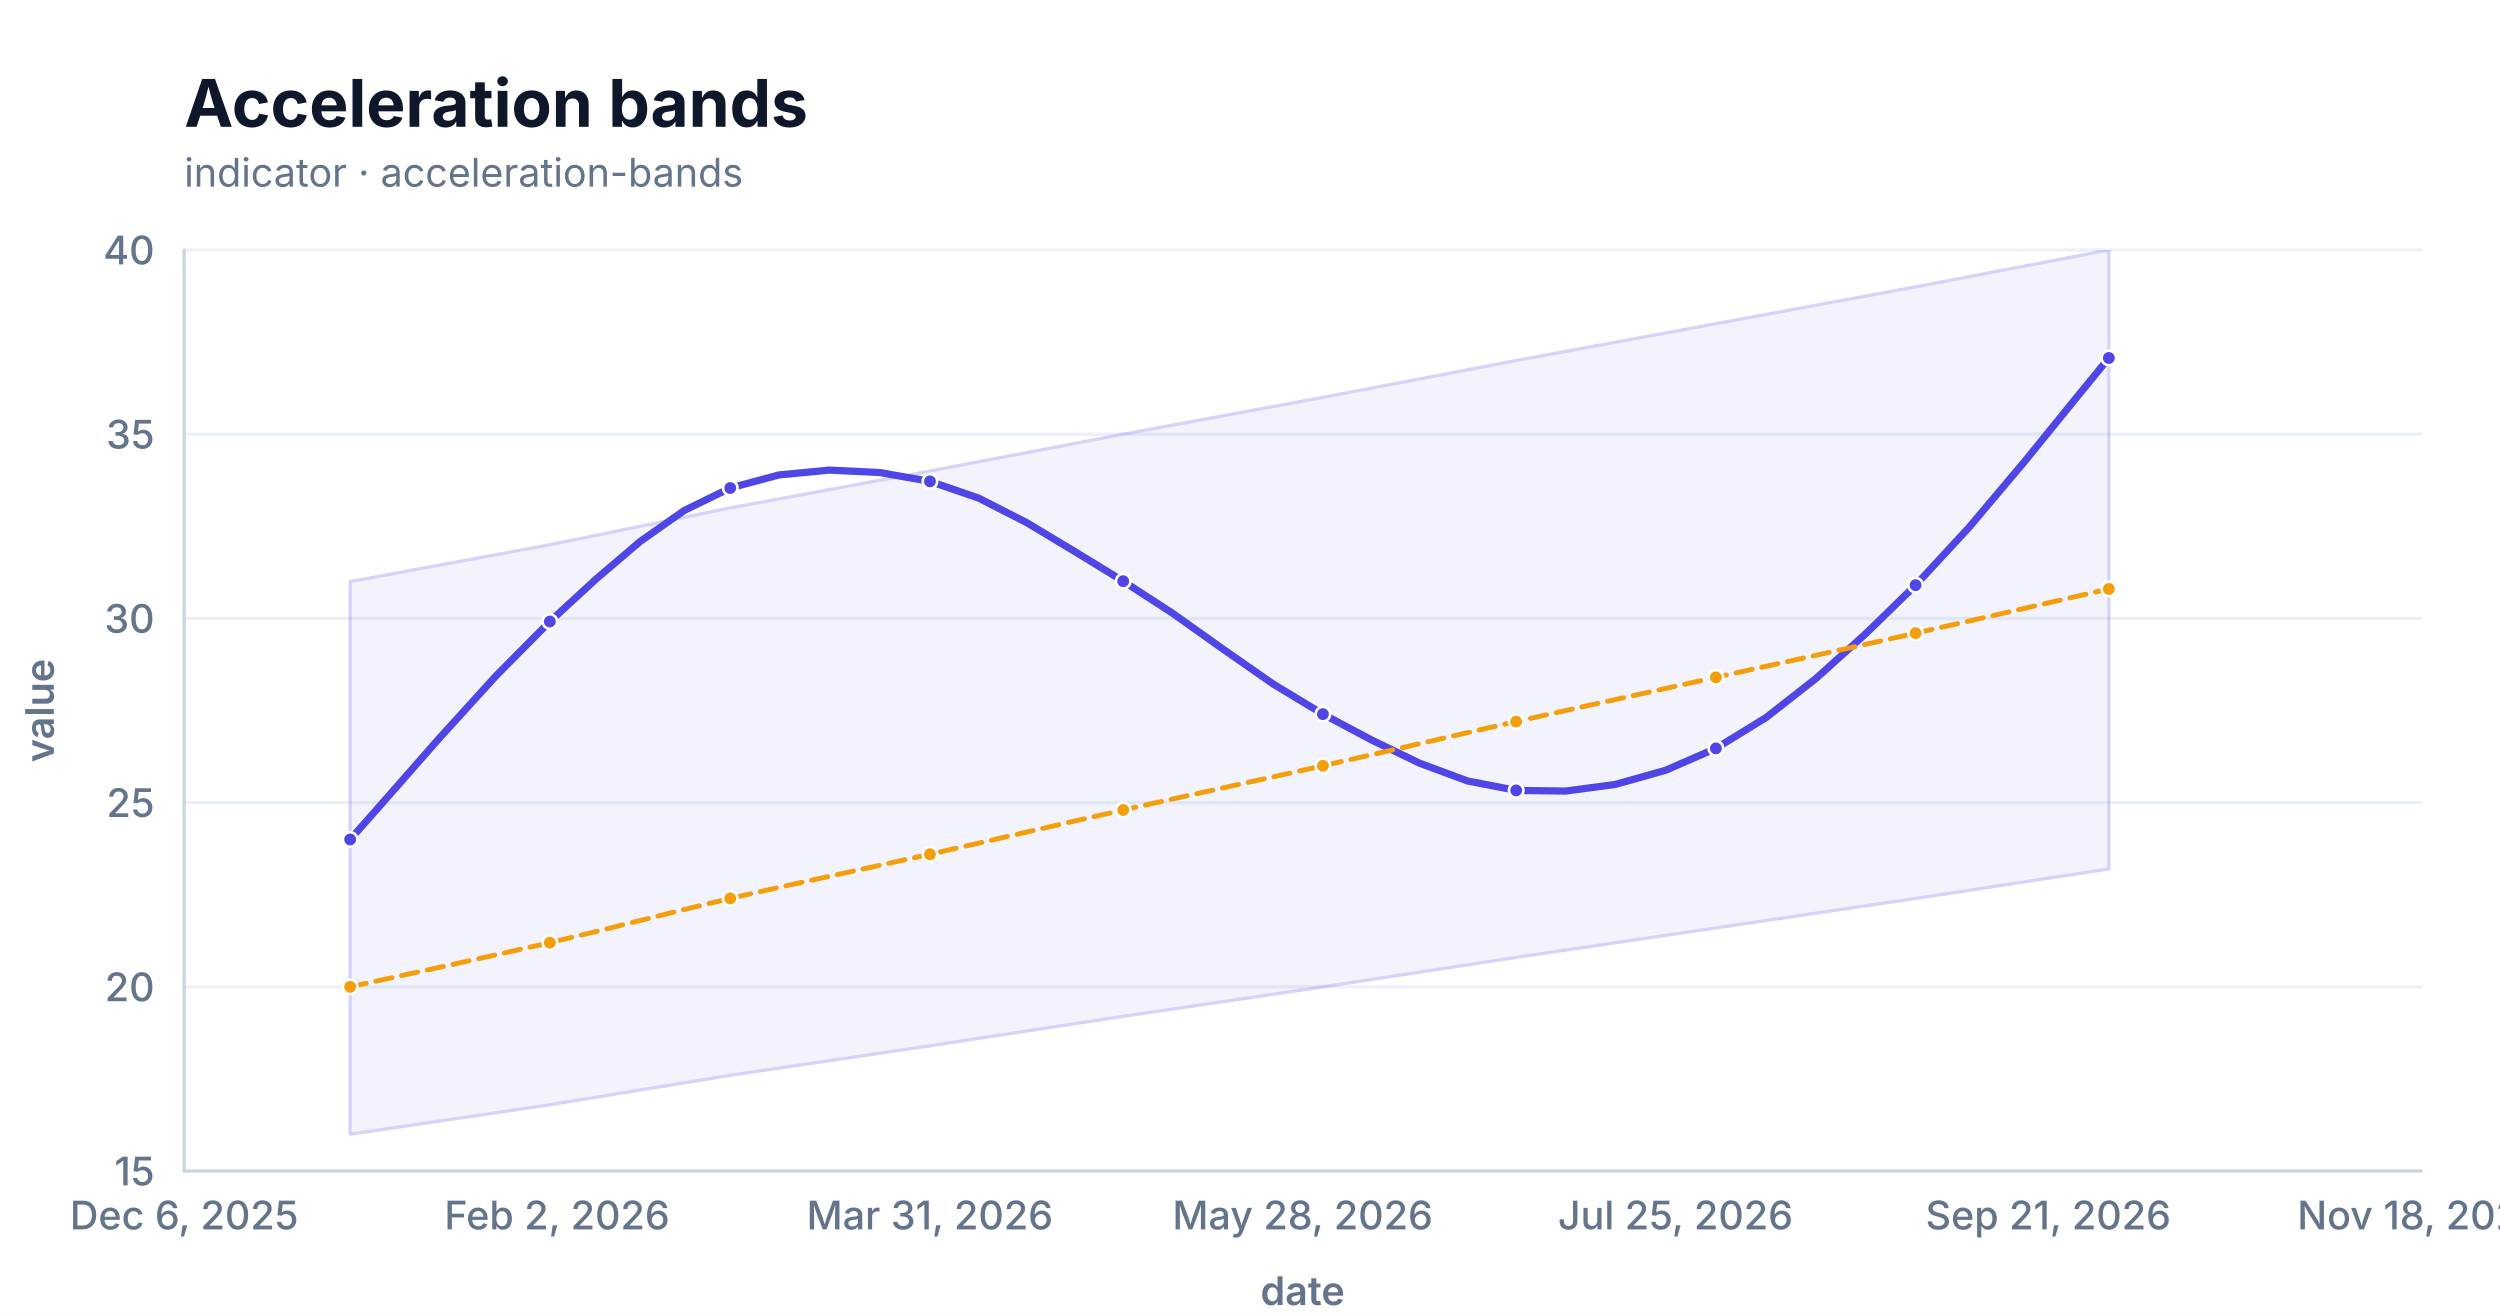
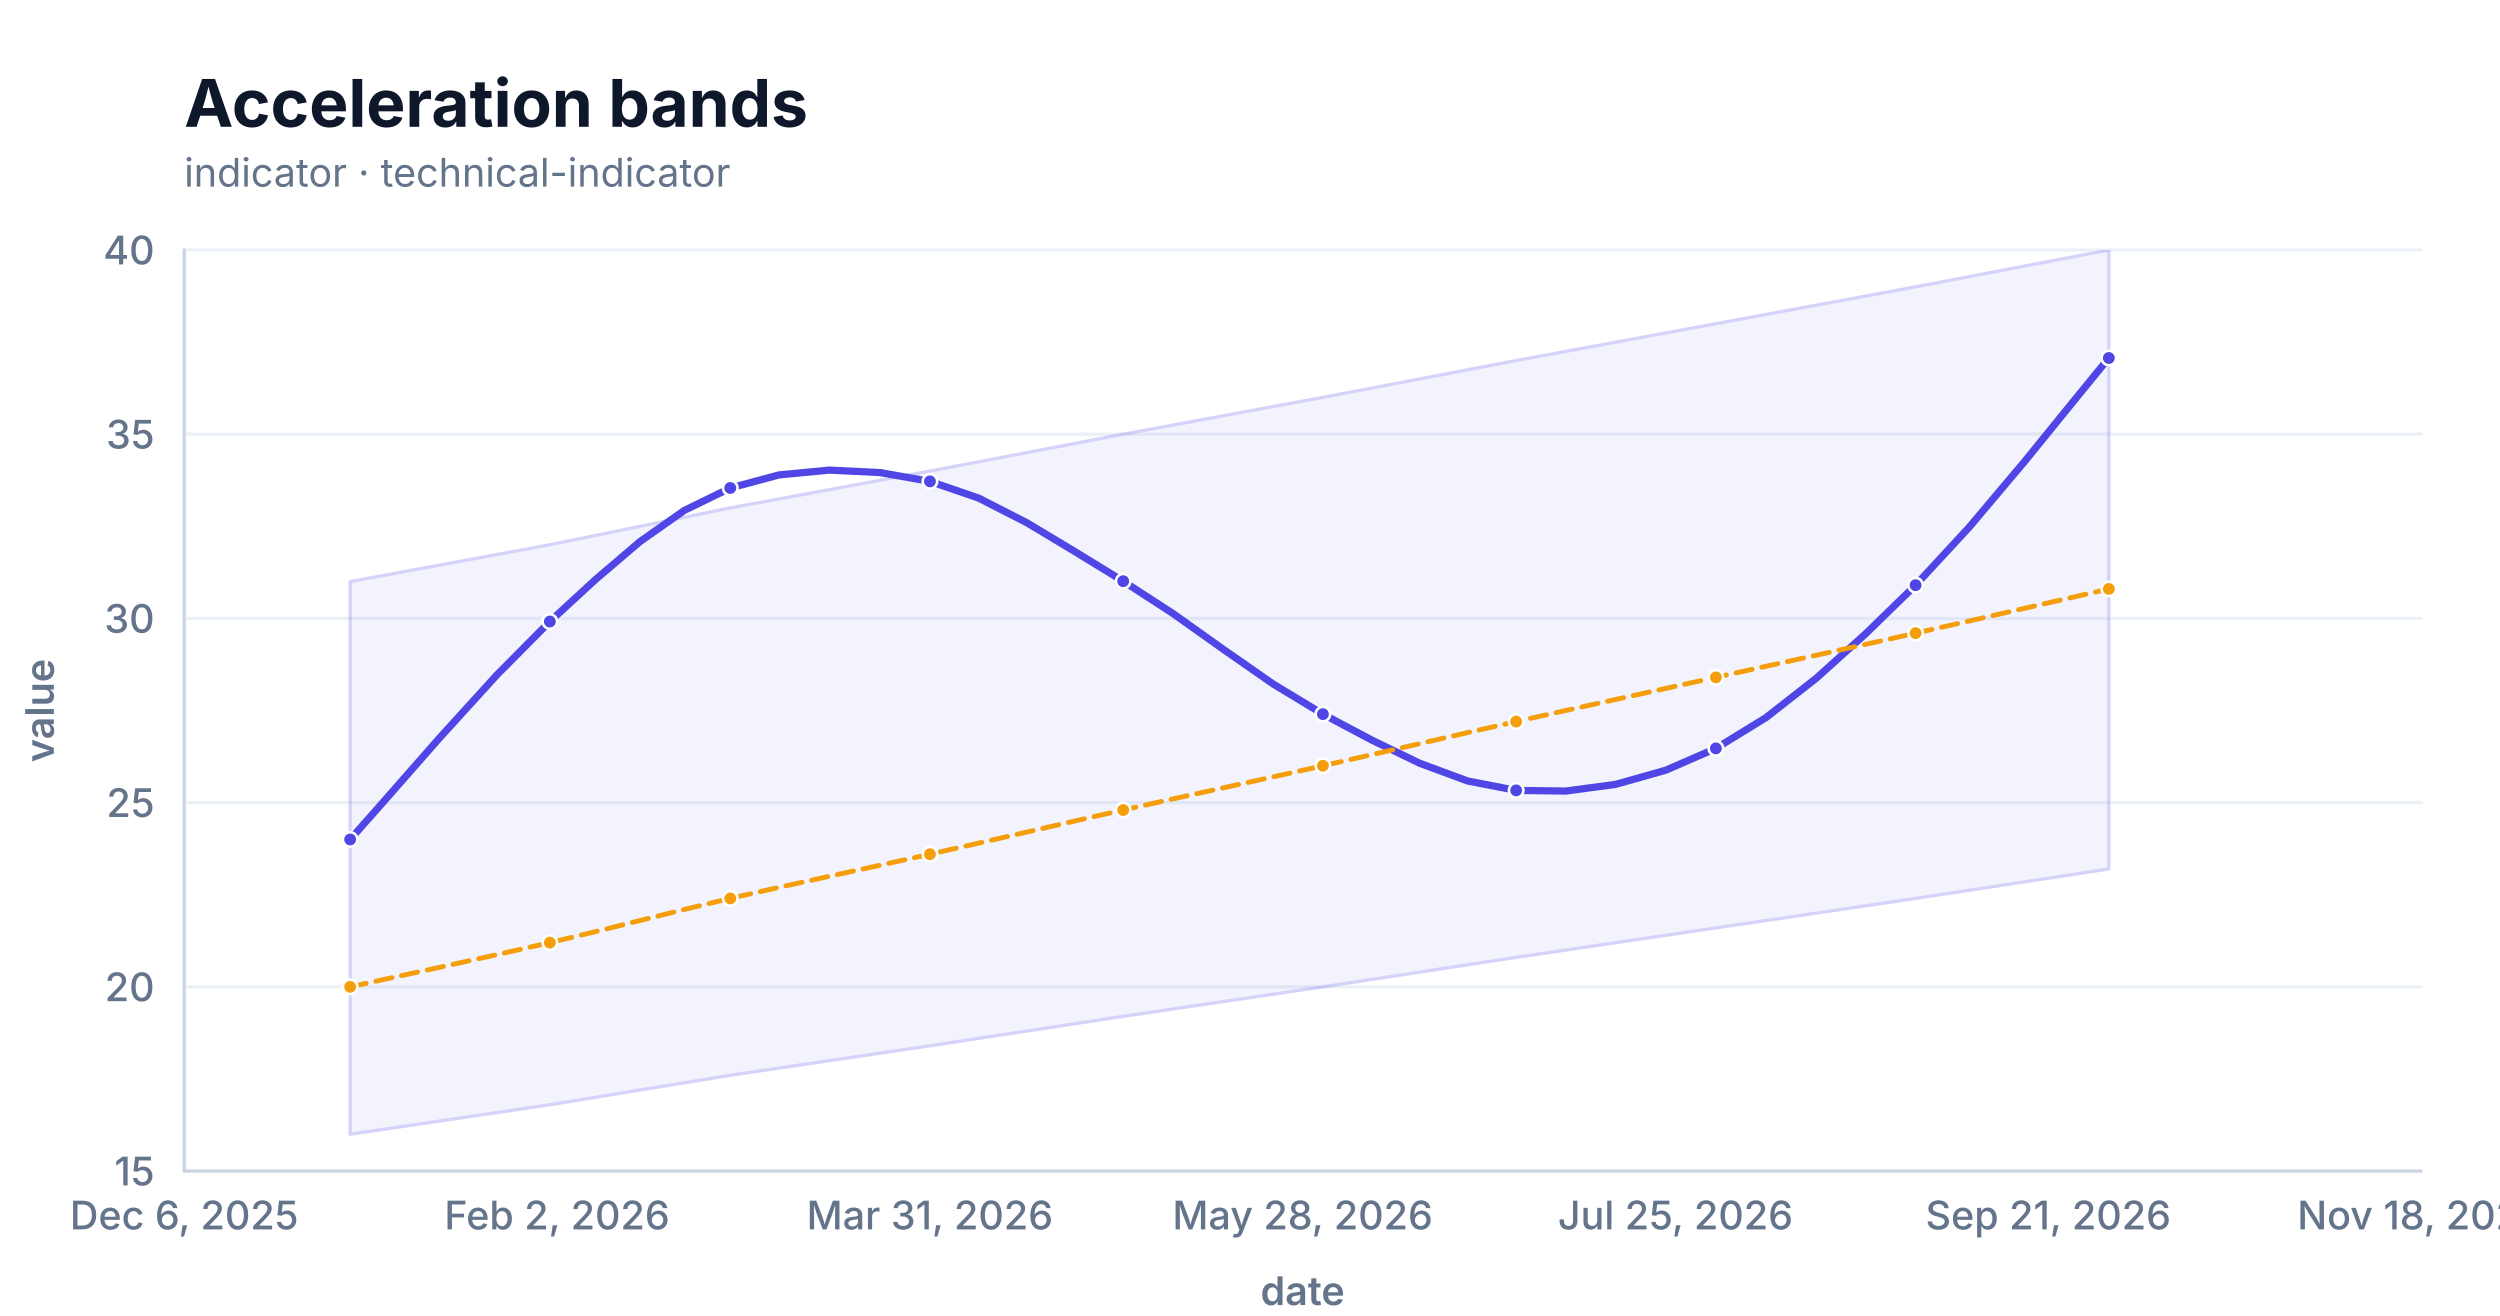
<svg xmlns="http://www.w3.org/2000/svg" width="760" height="400" viewBox="0 0 760 400" role="img" aria-labelledby="title description">
  <defs>
    <clipPath id="clip-1">
      <rect x="56" y="76" width="680" height="280" />
    </clipPath>
  </defs>
  <rect width="100%" height="100%" fill="#ffffff" />
  <g data-scene-node="scene:root">
    <line data-scene-node="axis-y:grid:1" opacity="0.82" x1="56" y1="300" x2="736" y2="300" fill="none" stroke="#e8eef6" stroke-width="1" stroke-linecap="round" />
    <line data-scene-node="axis-y:grid:2" opacity="0.82" x1="56" y1="244" x2="736" y2="244" fill="none" stroke="#e8eef6" stroke-width="1" stroke-linecap="round" />
    <line data-scene-node="axis-y:grid:3" opacity="0.82" x1="56" y1="188" x2="736" y2="188" fill="none" stroke="#e8eef6" stroke-width="1" stroke-linecap="round" />
    <line data-scene-node="axis-y:grid:4" opacity="0.82" x1="56" y1="132" x2="736" y2="132" fill="none" stroke="#e8eef6" stroke-width="1" stroke-linecap="round" />
    <line data-scene-node="axis-y:grid:5" opacity="0.82" x1="56" y1="76" x2="736" y2="76" fill="none" stroke="#e8eef6" stroke-width="1" stroke-linecap="round" />
    <g data-scene-node="layer-0:group" clip-path="url(#clip-1)">
      <path data-scene-node="layer-0:indicator-band" opacity="0.24" d="M 106.447 176.8 L 167.157 165.6 L 221.993 154.4 L 282.703 143.2 L 341.455 132 L 402.165 120.8 L 460.917 109.6 L 521.628 98.4 L 582.338 87.2 L 641.09 76 L 641.09 264.16 L 582.338 273.12 L 521.628 282.08 L 460.917 291.04 L 402.165 300 L 341.455 308.96 L 282.703 317.92 L 221.993 326.88 L 167.157 335.84 L 106.447 344.8 Z" fill="#4f46e547" stroke="#4f46e5" stroke-width="1" stroke-linejoin="round" />
      <path data-scene-node="layer-0:indicator-line:0" d="M 106.447 255.2 L 117.494 242.693 L 133.375 224.609 L 150.97 205.257 L 167.157 188.944 L 181.142 176.087 L 194.575 164.632 L 208.008 155.184 L 221.993 148.35 L 236.803 144.376 L 252.103 142.911 L 267.525 143.663 L 282.703 146.34 L 297.483 151.415 L 312.079 158.861 L 326.675 167.632 L 341.455 176.684 L 356.541 186.483 L 371.81 197.336 L 387.08 207.966 L 402.165 217.094 L 416.945 224.944 L 431.541 232.011 L 446.138 237.416 L 460.917 240.281 L 475.957 240.481 L 491.15 238.446 L 506.404 234.137 L 521.628 227.51 L 536.851 218.152 L 552.105 206.219 L 567.298 192.527 L 582.338 177.892 L 598.541 160.375 L 615.509 140.259 L 630.579 121.695 L 641.09 108.829" fill="none" stroke="#4f46e5" stroke-width="2.2" stroke-linecap="round" stroke-linejoin="round" />
      <circle data-scene-node="layer-0:indicator-point:0:0" cx="106.447" cy="255.2" r="2.2" fill="#4f46e5" stroke="#ffffff" stroke-width="0.8" />
      <circle data-scene-node="layer-0:indicator-point:0:1" cx="167.157" cy="188.944" r="2.2" fill="#4f46e5" stroke="#ffffff" stroke-width="0.8" />
      <circle data-scene-node="layer-0:indicator-point:0:2" cx="221.993" cy="148.35" r="2.2" fill="#4f46e5" stroke="#ffffff" stroke-width="0.8" />
      <circle data-scene-node="layer-0:indicator-point:0:3" cx="282.703" cy="146.34" r="2.2" fill="#4f46e5" stroke="#ffffff" stroke-width="0.8" />
      <circle data-scene-node="layer-0:indicator-point:0:4" cx="341.455" cy="176.684" r="2.2" fill="#4f46e5" stroke="#ffffff" stroke-width="0.8" />
      <circle data-scene-node="layer-0:indicator-point:0:5" cx="402.165" cy="217.094" r="2.2" fill="#4f46e5" stroke="#ffffff" stroke-width="0.8" />
      <circle data-scene-node="layer-0:indicator-point:0:6" cx="460.917" cy="240.281" r="2.2" fill="#4f46e5" stroke="#ffffff" stroke-width="0.8" />
      <circle data-scene-node="layer-0:indicator-point:0:7" cx="521.628" cy="227.51" r="2.2" fill="#4f46e5" stroke="#ffffff" stroke-width="0.8" />
      <circle data-scene-node="layer-0:indicator-point:0:8" cx="582.338" cy="177.892" r="2.2" fill="#4f46e5" stroke="#ffffff" stroke-width="0.8" />
      <circle data-scene-node="layer-0:indicator-point:0:9" cx="641.09" cy="108.829" r="2.2" fill="#4f46e5" stroke="#ffffff" stroke-width="0.8" />
      <path data-scene-node="layer-0:indicator-line:1" d="M 106.447 300 L 117.494 297.585 L 133.375 294.12 L 150.97 290.235 L 167.157 286.56 L 181.142 283.2 L 194.575 279.84 L 208.008 276.48 L 221.993 273.12 L 236.803 269.76 L 252.103 266.4 L 267.525 263.04 L 282.703 259.68 L 297.483 256.32 L 312.079 252.96 L 326.675 249.6 L 341.455 246.24 L 356.541 242.88 L 371.81 239.52 L 387.08 236.16 L 402.165 232.8 L 416.945 229.44 L 431.541 226.08 L 446.138 222.72 L 460.917 219.36 L 475.957 216 L 491.15 212.64 L 506.404 209.28 L 521.628 205.92 L 536.851 202.56 L 552.105 199.2 L 567.298 195.84 L 582.338 192.48 L 598.541 188.805 L 615.509 184.92 L 630.579 181.455 L 641.09 179.04" fill="none" stroke="#f59e0b" stroke-width="1.5" stroke-dasharray="5 3" stroke-linecap="round" stroke-linejoin="round" />
      <circle data-scene-node="layer-0:indicator-point:1:0" cx="106.447" cy="300" r="2.2" fill="#f59e0b" stroke="#ffffff" stroke-width="0.8" />
      <circle data-scene-node="layer-0:indicator-point:1:1" cx="167.157" cy="286.56" r="2.2" fill="#f59e0b" stroke="#ffffff" stroke-width="0.8" />
      <circle data-scene-node="layer-0:indicator-point:1:2" cx="221.993" cy="273.12" r="2.2" fill="#f59e0b" stroke="#ffffff" stroke-width="0.8" />
      <circle data-scene-node="layer-0:indicator-point:1:3" cx="282.703" cy="259.68" r="2.2" fill="#f59e0b" stroke="#ffffff" stroke-width="0.8" />
      <circle data-scene-node="layer-0:indicator-point:1:4" cx="341.455" cy="246.24" r="2.2" fill="#f59e0b" stroke="#ffffff" stroke-width="0.8" />
      <circle data-scene-node="layer-0:indicator-point:1:5" cx="402.165" cy="232.8" r="2.2" fill="#f59e0b" stroke="#ffffff" stroke-width="0.8" />
      <circle data-scene-node="layer-0:indicator-point:1:6" cx="460.917" cy="219.36" r="2.2" fill="#f59e0b" stroke="#ffffff" stroke-width="0.8" />
      <circle data-scene-node="layer-0:indicator-point:1:7" cx="521.628" cy="205.92" r="2.2" fill="#f59e0b" stroke="#ffffff" stroke-width="0.8" />
      <circle data-scene-node="layer-0:indicator-point:1:8" cx="582.338" cy="192.48" r="2.2" fill="#f59e0b" stroke="#ffffff" stroke-width="0.8" />
      <circle data-scene-node="layer-0:indicator-point:1:9" cx="641.09" cy="179.04" r="2.2" fill="#f59e0b" stroke="#ffffff" stroke-width="0.8" />
    </g>
    <line data-scene-node="axis-x:line" x1="56" y1="356" x2="736" y2="356" fill="none" stroke="#cbd5e1" stroke-width="1" stroke-linecap="round" />
    <line data-scene-node="axis-y:line" x1="56" y1="76" x2="56" y2="356" fill="none" stroke="#cbd5e1" stroke-width="1" stroke-linecap="round" />
    <text data-scene-node="axis-x:label:0" x="56" y="365" fill="#64748b" font-family="Inter, ui-sans-serif, system-ui, -apple-system, BlinkMacSystemFont, &quot;Segoe UI&quot;, sans-serif" font-size="12" font-weight="500" text-anchor="middle" dominant-baseline="text-before-edge">Dec 6, 2025</text>
    <text data-scene-node="axis-x:label:1" x="169.333" y="365" fill="#64748b" font-family="Inter, ui-sans-serif, system-ui, -apple-system, BlinkMacSystemFont, &quot;Segoe UI&quot;, sans-serif" font-size="12" font-weight="500" text-anchor="middle" dominant-baseline="text-before-edge">Feb 2, 2026</text>
    <text data-scene-node="axis-x:label:2" x="282.667" y="365" fill="#64748b" font-family="Inter, ui-sans-serif, system-ui, -apple-system, BlinkMacSystemFont, &quot;Segoe UI&quot;, sans-serif" font-size="12" font-weight="500" text-anchor="middle" dominant-baseline="text-before-edge">Mar 31, 2026</text>
    <text data-scene-node="axis-x:label:3" x="396" y="365" fill="#64748b" font-family="Inter, ui-sans-serif, system-ui, -apple-system, BlinkMacSystemFont, &quot;Segoe UI&quot;, sans-serif" font-size="12" font-weight="500" text-anchor="middle" dominant-baseline="text-before-edge">May 28, 2026</text>
    <text data-scene-node="axis-x:label:4" x="509.333" y="365" fill="#64748b" font-family="Inter, ui-sans-serif, system-ui, -apple-system, BlinkMacSystemFont, &quot;Segoe UI&quot;, sans-serif" font-size="12" font-weight="500" text-anchor="middle" dominant-baseline="text-before-edge">Jul 25, 2026</text>
    <text data-scene-node="axis-x:label:5" x="622.667" y="365" fill="#64748b" font-family="Inter, ui-sans-serif, system-ui, -apple-system, BlinkMacSystemFont, &quot;Segoe UI&quot;, sans-serif" font-size="12" font-weight="500" text-anchor="middle" dominant-baseline="text-before-edge">Sep 21, 2026</text>
    <text data-scene-node="axis-x:label:6" x="736" y="365" fill="#64748b" font-family="Inter, ui-sans-serif, system-ui, -apple-system, BlinkMacSystemFont, &quot;Segoe UI&quot;, sans-serif" font-size="12" font-weight="500" text-anchor="middle" dominant-baseline="text-before-edge">Nov 18, 2026</text>
    <text data-scene-node="axis-x:title" x="396" y="388" fill="#64748b" font-family="Inter, ui-sans-serif, system-ui, -apple-system, BlinkMacSystemFont, &quot;Segoe UI&quot;, sans-serif" font-size="12" font-weight="600" text-anchor="middle" dominant-baseline="text-before-edge">date</text>
    <text data-scene-node="axis-y:label:0" x="47" y="356" fill="#64748b" font-family="Inter, ui-sans-serif, system-ui, -apple-system, BlinkMacSystemFont, &quot;Segoe UI&quot;, sans-serif" font-size="12" font-weight="500" text-anchor="end" dominant-baseline="central">15</text>
    <text data-scene-node="axis-y:label:1" x="47" y="300" fill="#64748b" font-family="Inter, ui-sans-serif, system-ui, -apple-system, BlinkMacSystemFont, &quot;Segoe UI&quot;, sans-serif" font-size="12" font-weight="500" text-anchor="end" dominant-baseline="central">20</text>
    <text data-scene-node="axis-y:label:2" x="47" y="244" fill="#64748b" font-family="Inter, ui-sans-serif, system-ui, -apple-system, BlinkMacSystemFont, &quot;Segoe UI&quot;, sans-serif" font-size="12" font-weight="500" text-anchor="end" dominant-baseline="central">25</text>
    <text data-scene-node="axis-y:label:3" x="47" y="188" fill="#64748b" font-family="Inter, ui-sans-serif, system-ui, -apple-system, BlinkMacSystemFont, &quot;Segoe UI&quot;, sans-serif" font-size="12" font-weight="500" text-anchor="end" dominant-baseline="central">30</text>
    <text data-scene-node="axis-y:label:4" x="47" y="132" fill="#64748b" font-family="Inter, ui-sans-serif, system-ui, -apple-system, BlinkMacSystemFont, &quot;Segoe UI&quot;, sans-serif" font-size="12" font-weight="500" text-anchor="end" dominant-baseline="central">35</text>
    <text data-scene-node="axis-y:label:5" x="47" y="76" fill="#64748b" font-family="Inter, ui-sans-serif, system-ui, -apple-system, BlinkMacSystemFont, &quot;Segoe UI&quot;, sans-serif" font-size="12" font-weight="500" text-anchor="end" dominant-baseline="central">40</text>
    <text data-scene-node="axis-y:title" x="12" y="216" fill="#64748b" font-family="Inter, ui-sans-serif, system-ui, -apple-system, BlinkMacSystemFont, &quot;Segoe UI&quot;, sans-serif" font-size="12" font-weight="600" text-anchor="middle" dominant-baseline="central" transform="rotate(-90 12 216)">value</text>
    <text data-scene-node="chart:title" x="56" y="24" fill="#0f172a" font-family="Inter, ui-sans-serif, system-ui, -apple-system, BlinkMacSystemFont, &quot;Segoe UI&quot;, sans-serif" font-size="20" font-weight="700" text-anchor="start" dominant-baseline="text-before-edge">Acceleration bands</text>
-     <text data-scene-node="chart:subtitle" x="56" y="48" fill="#64748b" font-family="Inter, ui-sans-serif, system-ui, -apple-system, BlinkMacSystemFont, &quot;Segoe UI&quot;, sans-serif" font-size="12" font-weight="400" text-anchor="start" dominant-baseline="text-before-edge">indicator · acceleration-bands</text>
+     <text data-scene-node="chart:subtitle" x="56" y="48" fill="#64748b" font-family="Inter, ui-sans-serif, system-ui, -apple-system, BlinkMacSystemFont, &quot;Segoe UI&quot;, sans-serif" font-size="12" font-weight="400" text-anchor="start" dominant-baseline="text-before-edge">indicator · technical-indicator</text>
  </g>
</svg>
